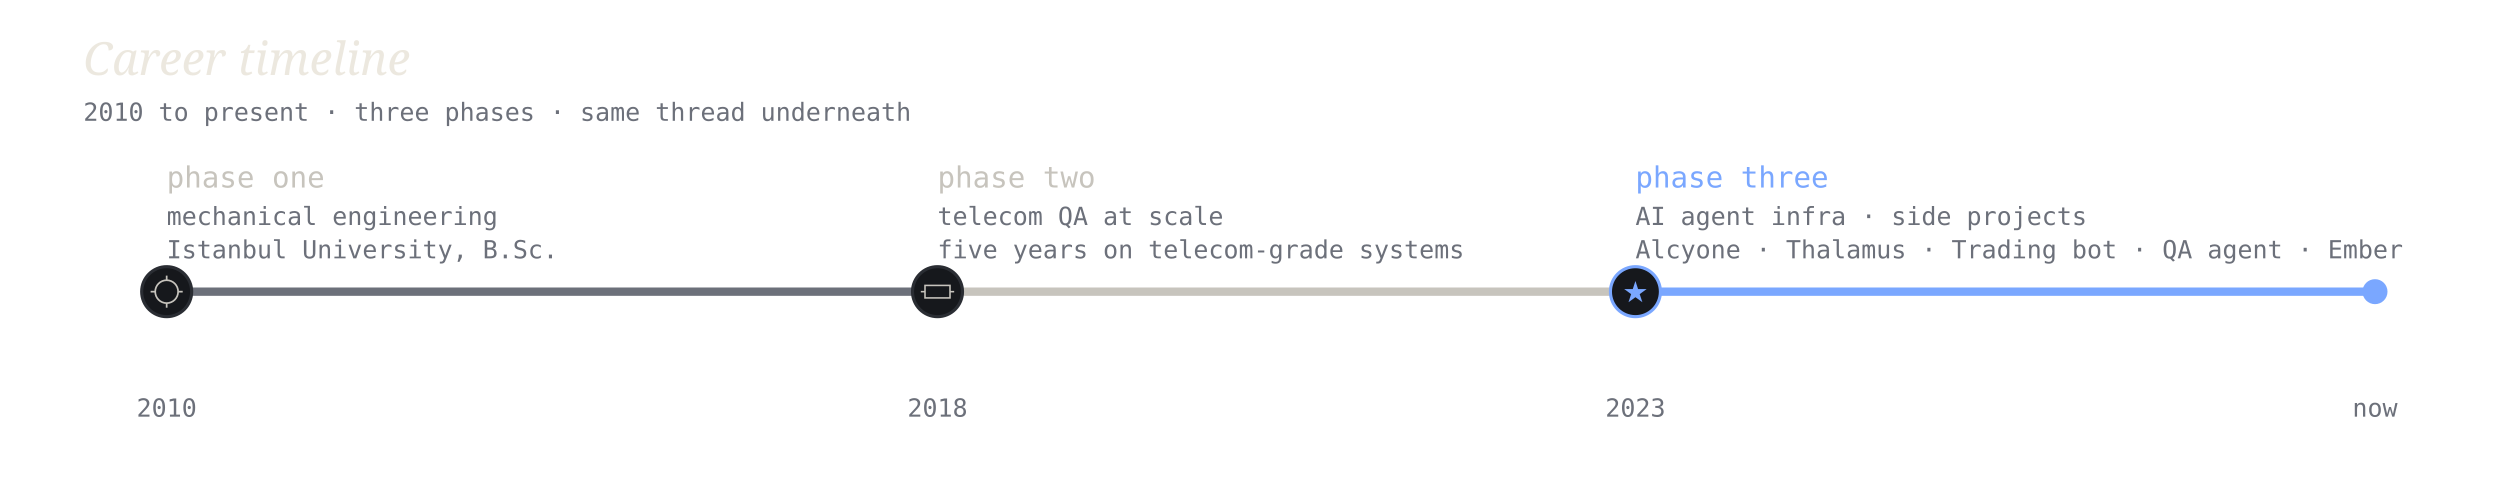
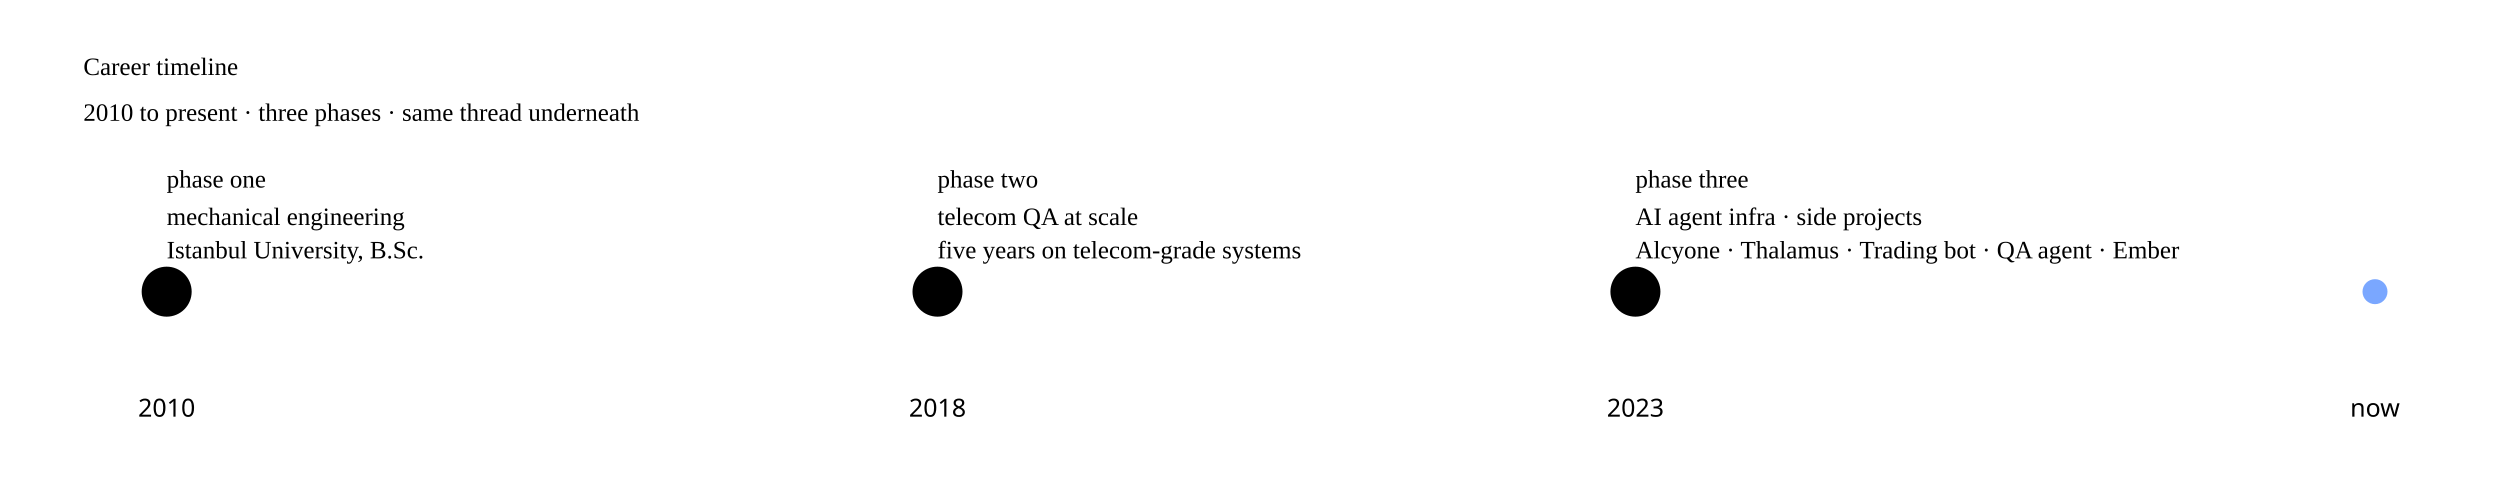
<svg xmlns="http://www.w3.org/2000/svg" viewBox="0 0 1200 240" width="1200" height="240" role="img" aria-label="Career timeline 2010 to 2026: mechanical engineering 2010-2018, telecom QA at scale 2018-2023, AI agent infrastructure and side projects 2023 to present.">
  <defs>
-     <style>
-       .heading { font-family: 'Fraunces', Georgia, serif; font-style: italic; font-size: 22px; fill: #ece8df; }
-       .label { font-family: 'Geist Mono', ui-monospace, monospace; font-size: 14px; fill: #c7c4bd; }
-       .small { font-family: 'Geist Mono', ui-monospace, monospace; font-size: 12px; fill: #6c707a; }
-       .accent { fill: #7aa7ff; }
-       .axis { stroke: #2a2d33; stroke-width: 1.5; }
-       .seg { stroke-width: 4; fill: none; }
-       .seg-a { stroke: #6c707a; }
-       .seg-b { stroke: #c7c4bd; }
-       .seg-c { stroke: #7aa7ff; }
-       .node { fill: #16181c; stroke: #2a2d33; stroke-width: 1.5; }
-       .node-accent { fill: #16181c; stroke: #7aa7ff; stroke-width: 1.5; }
-       .icon { fill: none; stroke: #c7c4bd; stroke-width: 1.5; }
-       .icon-accent { fill: none; stroke: #7aa7ff; stroke-width: 1.5; }
-     </style>
+     
  </defs>
  <g transform="translate(40, 36)">
    <text class="heading">Career timeline</text>
    <text class="small" y="22">2010 to present · three phases · same thread underneath</text>
  </g>
  <line x1="80" y1="140" x2="1140" y2="140" class="axis" />
  <g transform="translate(0, 200)" font-family="Geist Mono">
    <text class="small" text-anchor="middle" x="80">2010</text>
    <text class="small" text-anchor="middle" x="450">2018</text>
    <text class="small" text-anchor="middle" x="785">2023</text>
    <text class="small" text-anchor="middle" x="1140">now</text>
  </g>
  <line x1="80" y1="140" x2="450" y2="140" class="seg seg-a" />
  <g transform="translate(80, 140)">
    <circle r="12" class="node" />
    <g transform="scale(0.55)">
      <circle r="10" class="icon" />
      <line x1="0" y1="-14" x2="0" y2="-10" class="icon" />
      <line x1="0" y1="14" x2="0" y2="10" class="icon" />
      <line x1="-14" y1="0" x2="-10" y2="0" class="icon" />
      <line x1="14" y1="0" x2="10" y2="0" class="icon" />
    </g>
  </g>
  <g transform="translate(80, 90)">
    <text class="label">phase one</text>
    <text class="small" y="18">mechanical engineering</text>
    <text class="small" y="34">Istanbul University, B.Sc.</text>
  </g>
  <line x1="450" y1="140" x2="785" y2="140" class="seg seg-b" />
  <g transform="translate(450, 140)">
    <circle r="12" class="node" />
    <g transform="scale(0.5)">
      <rect x="-12" y="-6" width="24" height="12" class="icon" />
      <line x1="-16" y1="0" x2="-12" y2="0" class="icon" />
      <line x1="12" y1="0" x2="16" y2="0" class="icon" />
    </g>
  </g>
  <g transform="translate(450, 90)">
    <text class="label">phase two</text>
    <text class="small" y="18">telecom QA at scale</text>
    <text class="small" y="34">five years on telecom-grade systems</text>
  </g>
  <line x1="785" y1="140" x2="1140" y2="140" class="seg seg-c" />
  <g transform="translate(785, 140)">
    <circle r="12" class="node-accent" />
    <text class="accent" text-anchor="middle" y="5" font-family="Geist Mono" font-size="14">★</text>
  </g>
  <g transform="translate(785, 90)">
    <text class="label accent">phase three</text>
    <text class="small" y="18">AI agent infra · side projects</text>
    <text class="small" y="34">Alcyone · Thalamus · Trading bot · QA agent · Ember</text>
  </g>
  <circle cx="1140" cy="140" r="6" fill="#7aa7ff" />
</svg>
